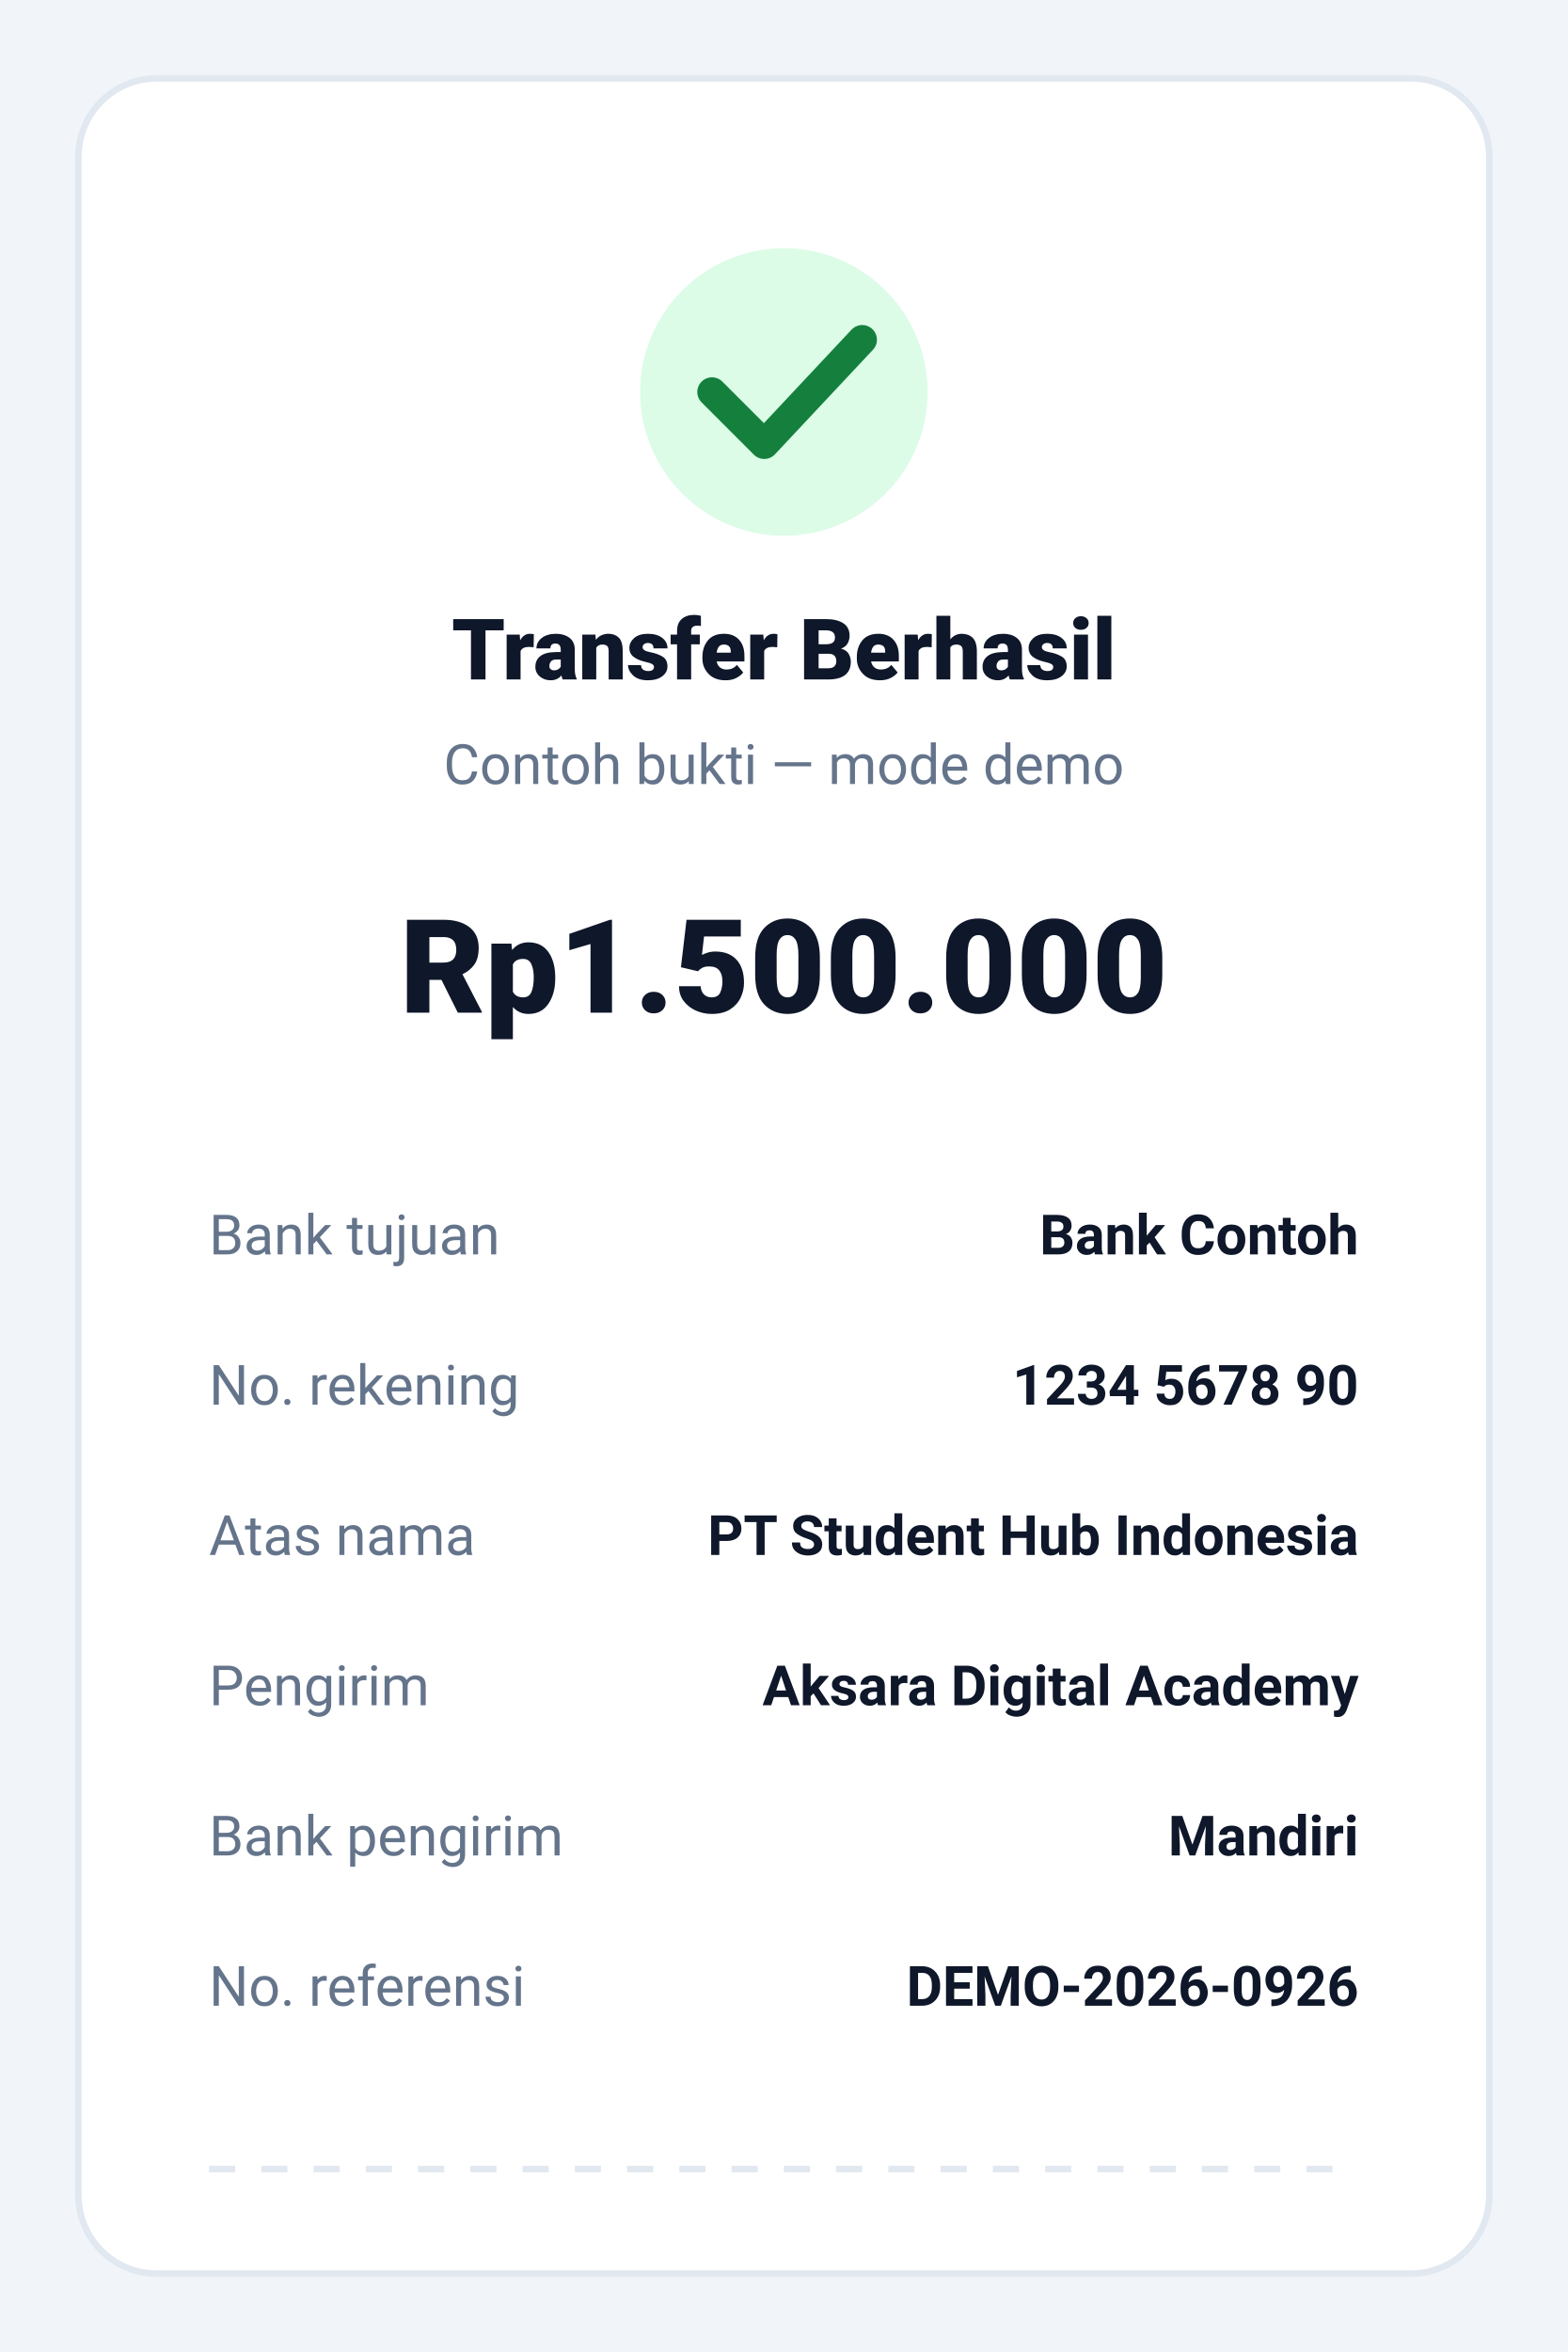
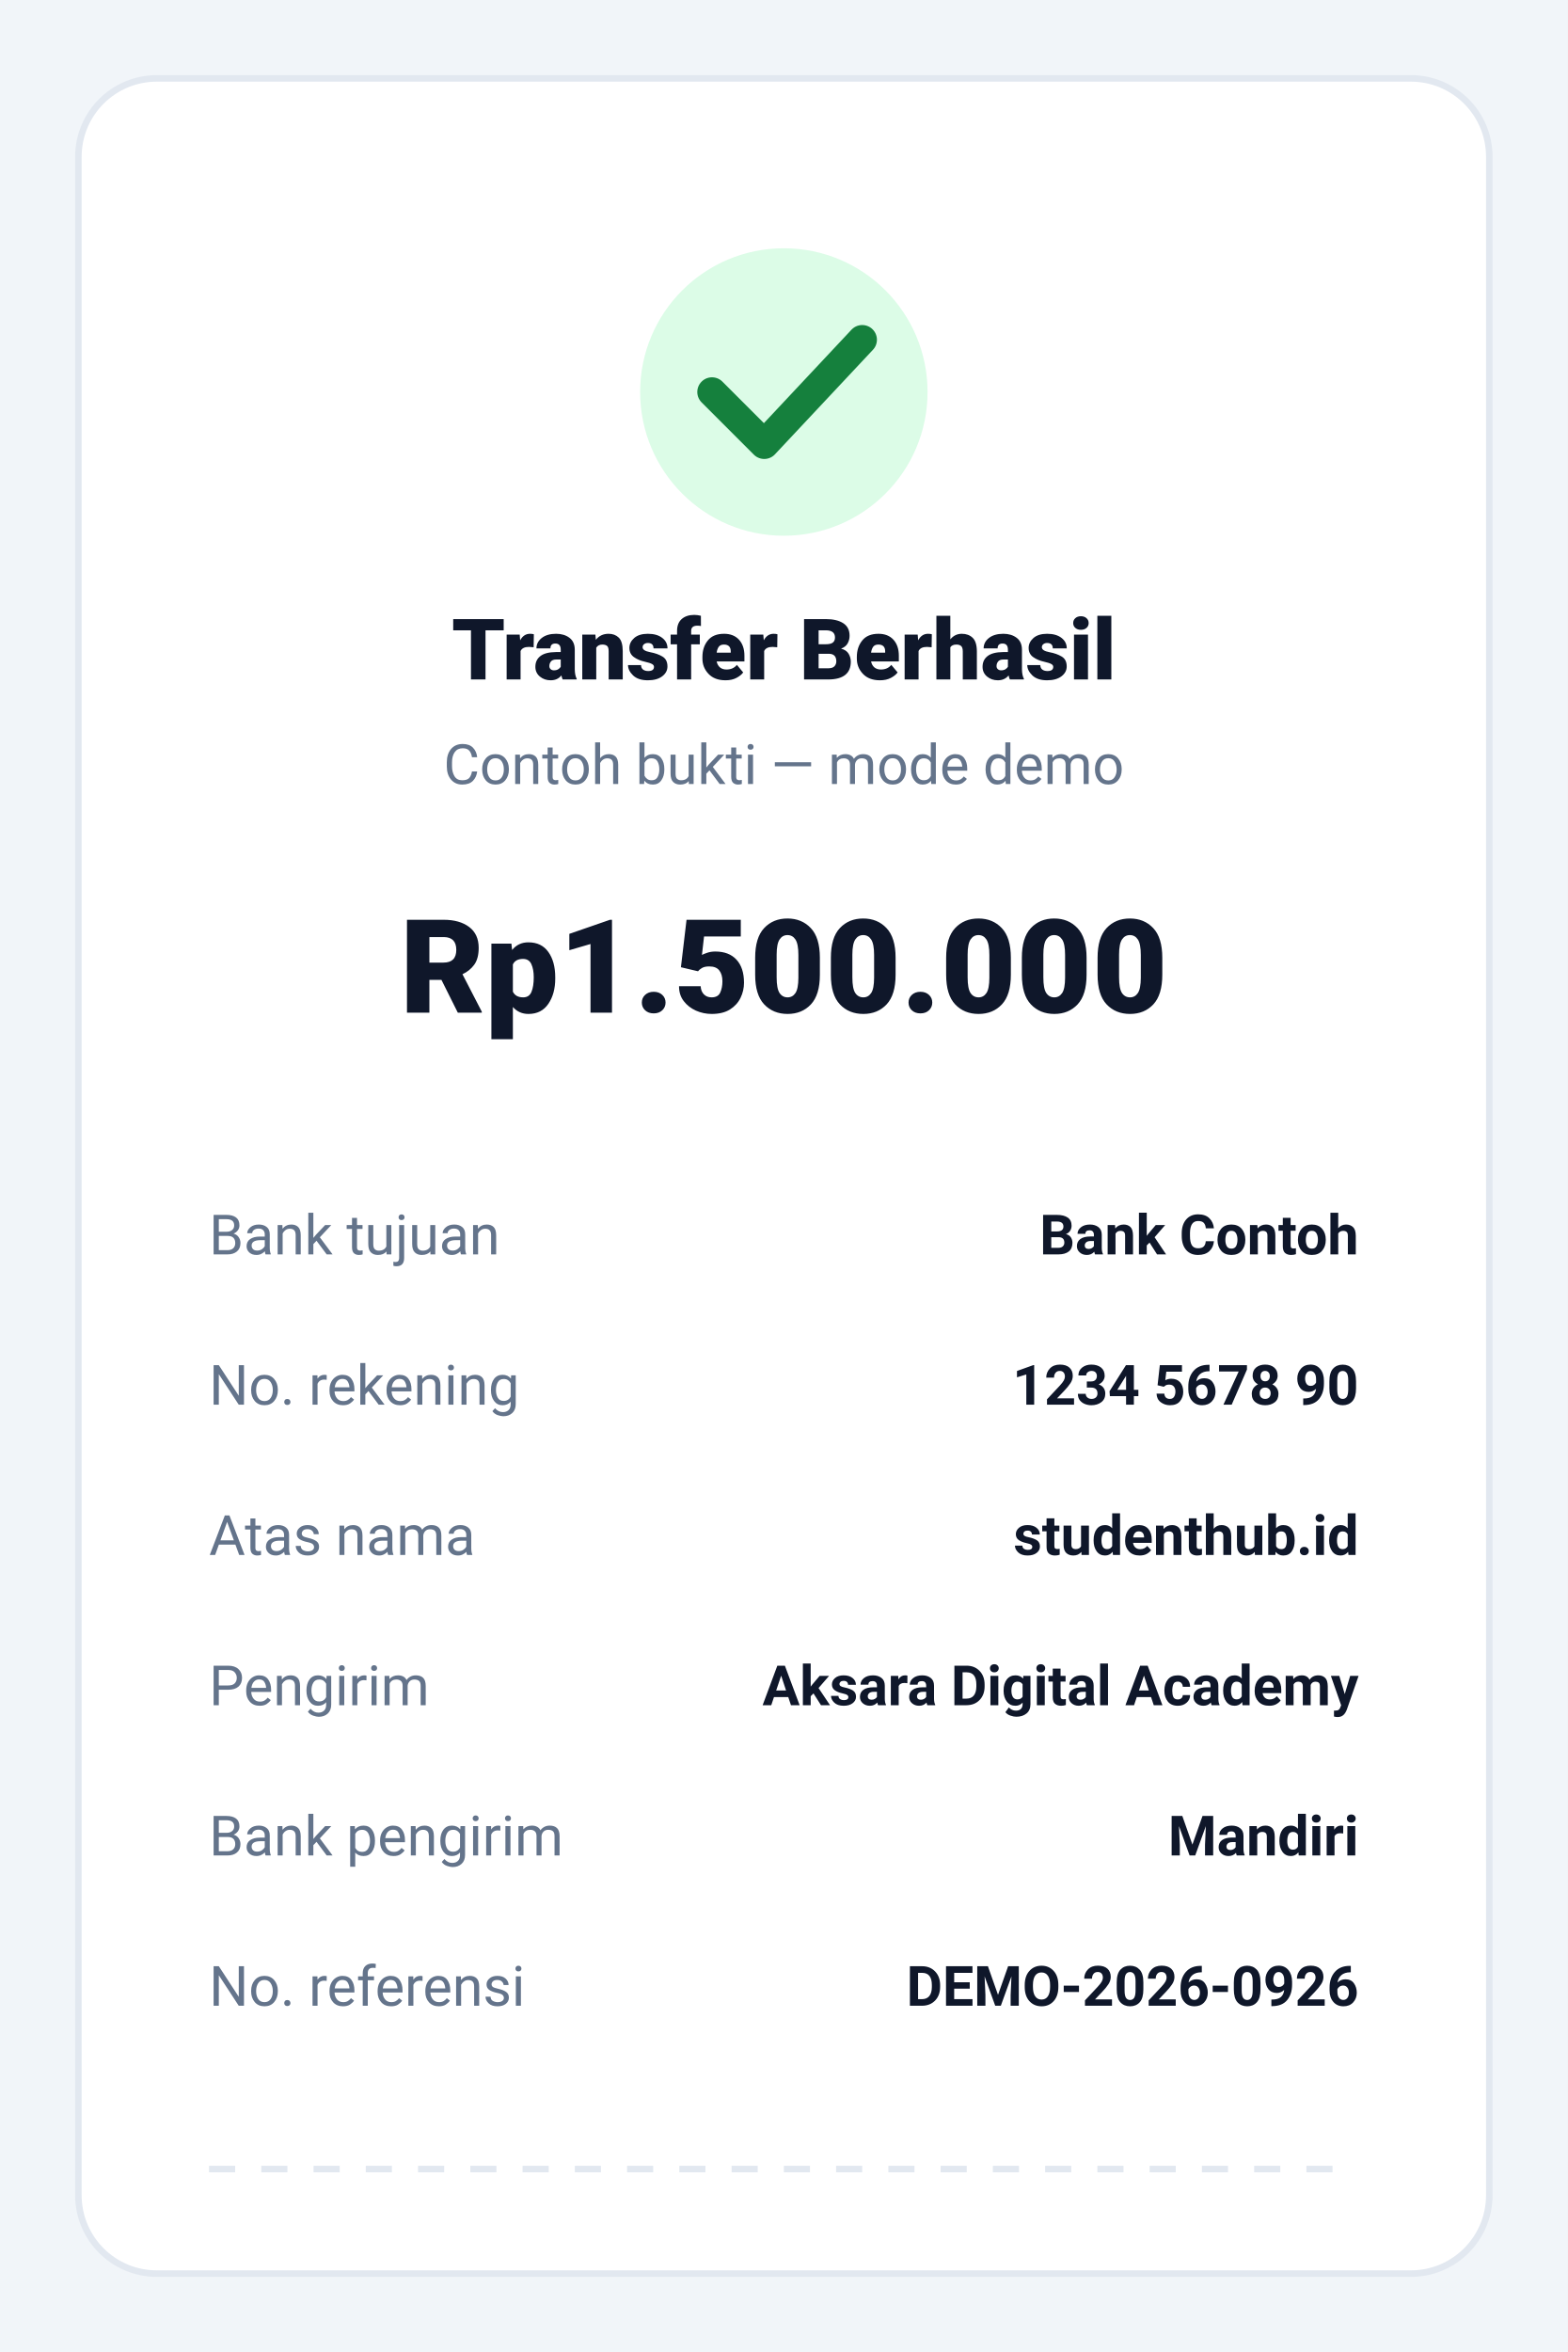
<svg xmlns="http://www.w3.org/2000/svg" width="480" height="720" viewBox="0 0 480 720" font-family="'Segoe UI', Roboto, 'Helvetica Neue', Arial, sans-serif">
  <rect width="480" height="720" fill="#f1f5f9" />
  <rect x="24" y="24" width="432" height="672" rx="24" fill="#ffffff" stroke="#e2e8f0" stroke-width="2" />
  <circle cx="240" cy="120" r="44" fill="#dcfce7" />
  <path d="M218 120 l16 16 l30 -32" stroke="#15803d" stroke-width="9" fill="none" stroke-linecap="round" stroke-linejoin="round" />
  <text x="240" y="208" font-size="26" font-weight="800" fill="#0f172a" text-anchor="middle">Transfer Berhasil</text>
  <text x="240" y="240" font-size="17" fill="#64748b" text-anchor="middle">Contoh bukti — mode demo</text>
  <text x="240" y="310" font-size="40" font-weight="800" fill="#0f172a" text-anchor="middle">Rp1.500.000</text>
  <text x="64" y="384" font-size="17" fill="#64748b">Bank tujuan</text>
  <text x="416" y="384" font-size="17" font-weight="700" fill="#0f172a" text-anchor="end">Bank Contoh</text>
  <text x="64" y="430" font-size="17" fill="#64748b">No. rekening</text>
  <text x="416" y="430" font-size="17" font-weight="700" fill="#0f172a" text-anchor="end">1234 5678 90</text>
  <text x="64" y="476" font-size="17" fill="#64748b">Atas nama</text>
-   <text x="416" y="476" font-size="17" font-weight="700" fill="#0f172a" text-anchor="end">PT Student Hub Indonesia</text>
+   <text x="416" y="476" font-size="17" font-weight="700" fill="#0f172a" text-anchor="end">studenthub.id</text>
  <text x="64" y="522" font-size="17" fill="#64748b">Pengirim</text>
  <text x="416" y="522" font-size="17" font-weight="700" fill="#0f172a" text-anchor="end">Aksara Digital Academy</text>
  <text x="64" y="568" font-size="17" fill="#64748b">Bank pengirim</text>
  <text x="416" y="568" font-size="17" font-weight="700" fill="#0f172a" text-anchor="end">Mandiri</text>
  <text x="64" y="614" font-size="17" fill="#64748b">No. referensi</text>
  <text x="416" y="614" font-size="17" font-weight="700" fill="#0f172a" text-anchor="end">DEMO-2026-0926</text>
  <line x1="64" y1="664" x2="416" y2="664" stroke="#e2e8f0" stroke-width="2" stroke-dasharray="8 8" />
</svg>
